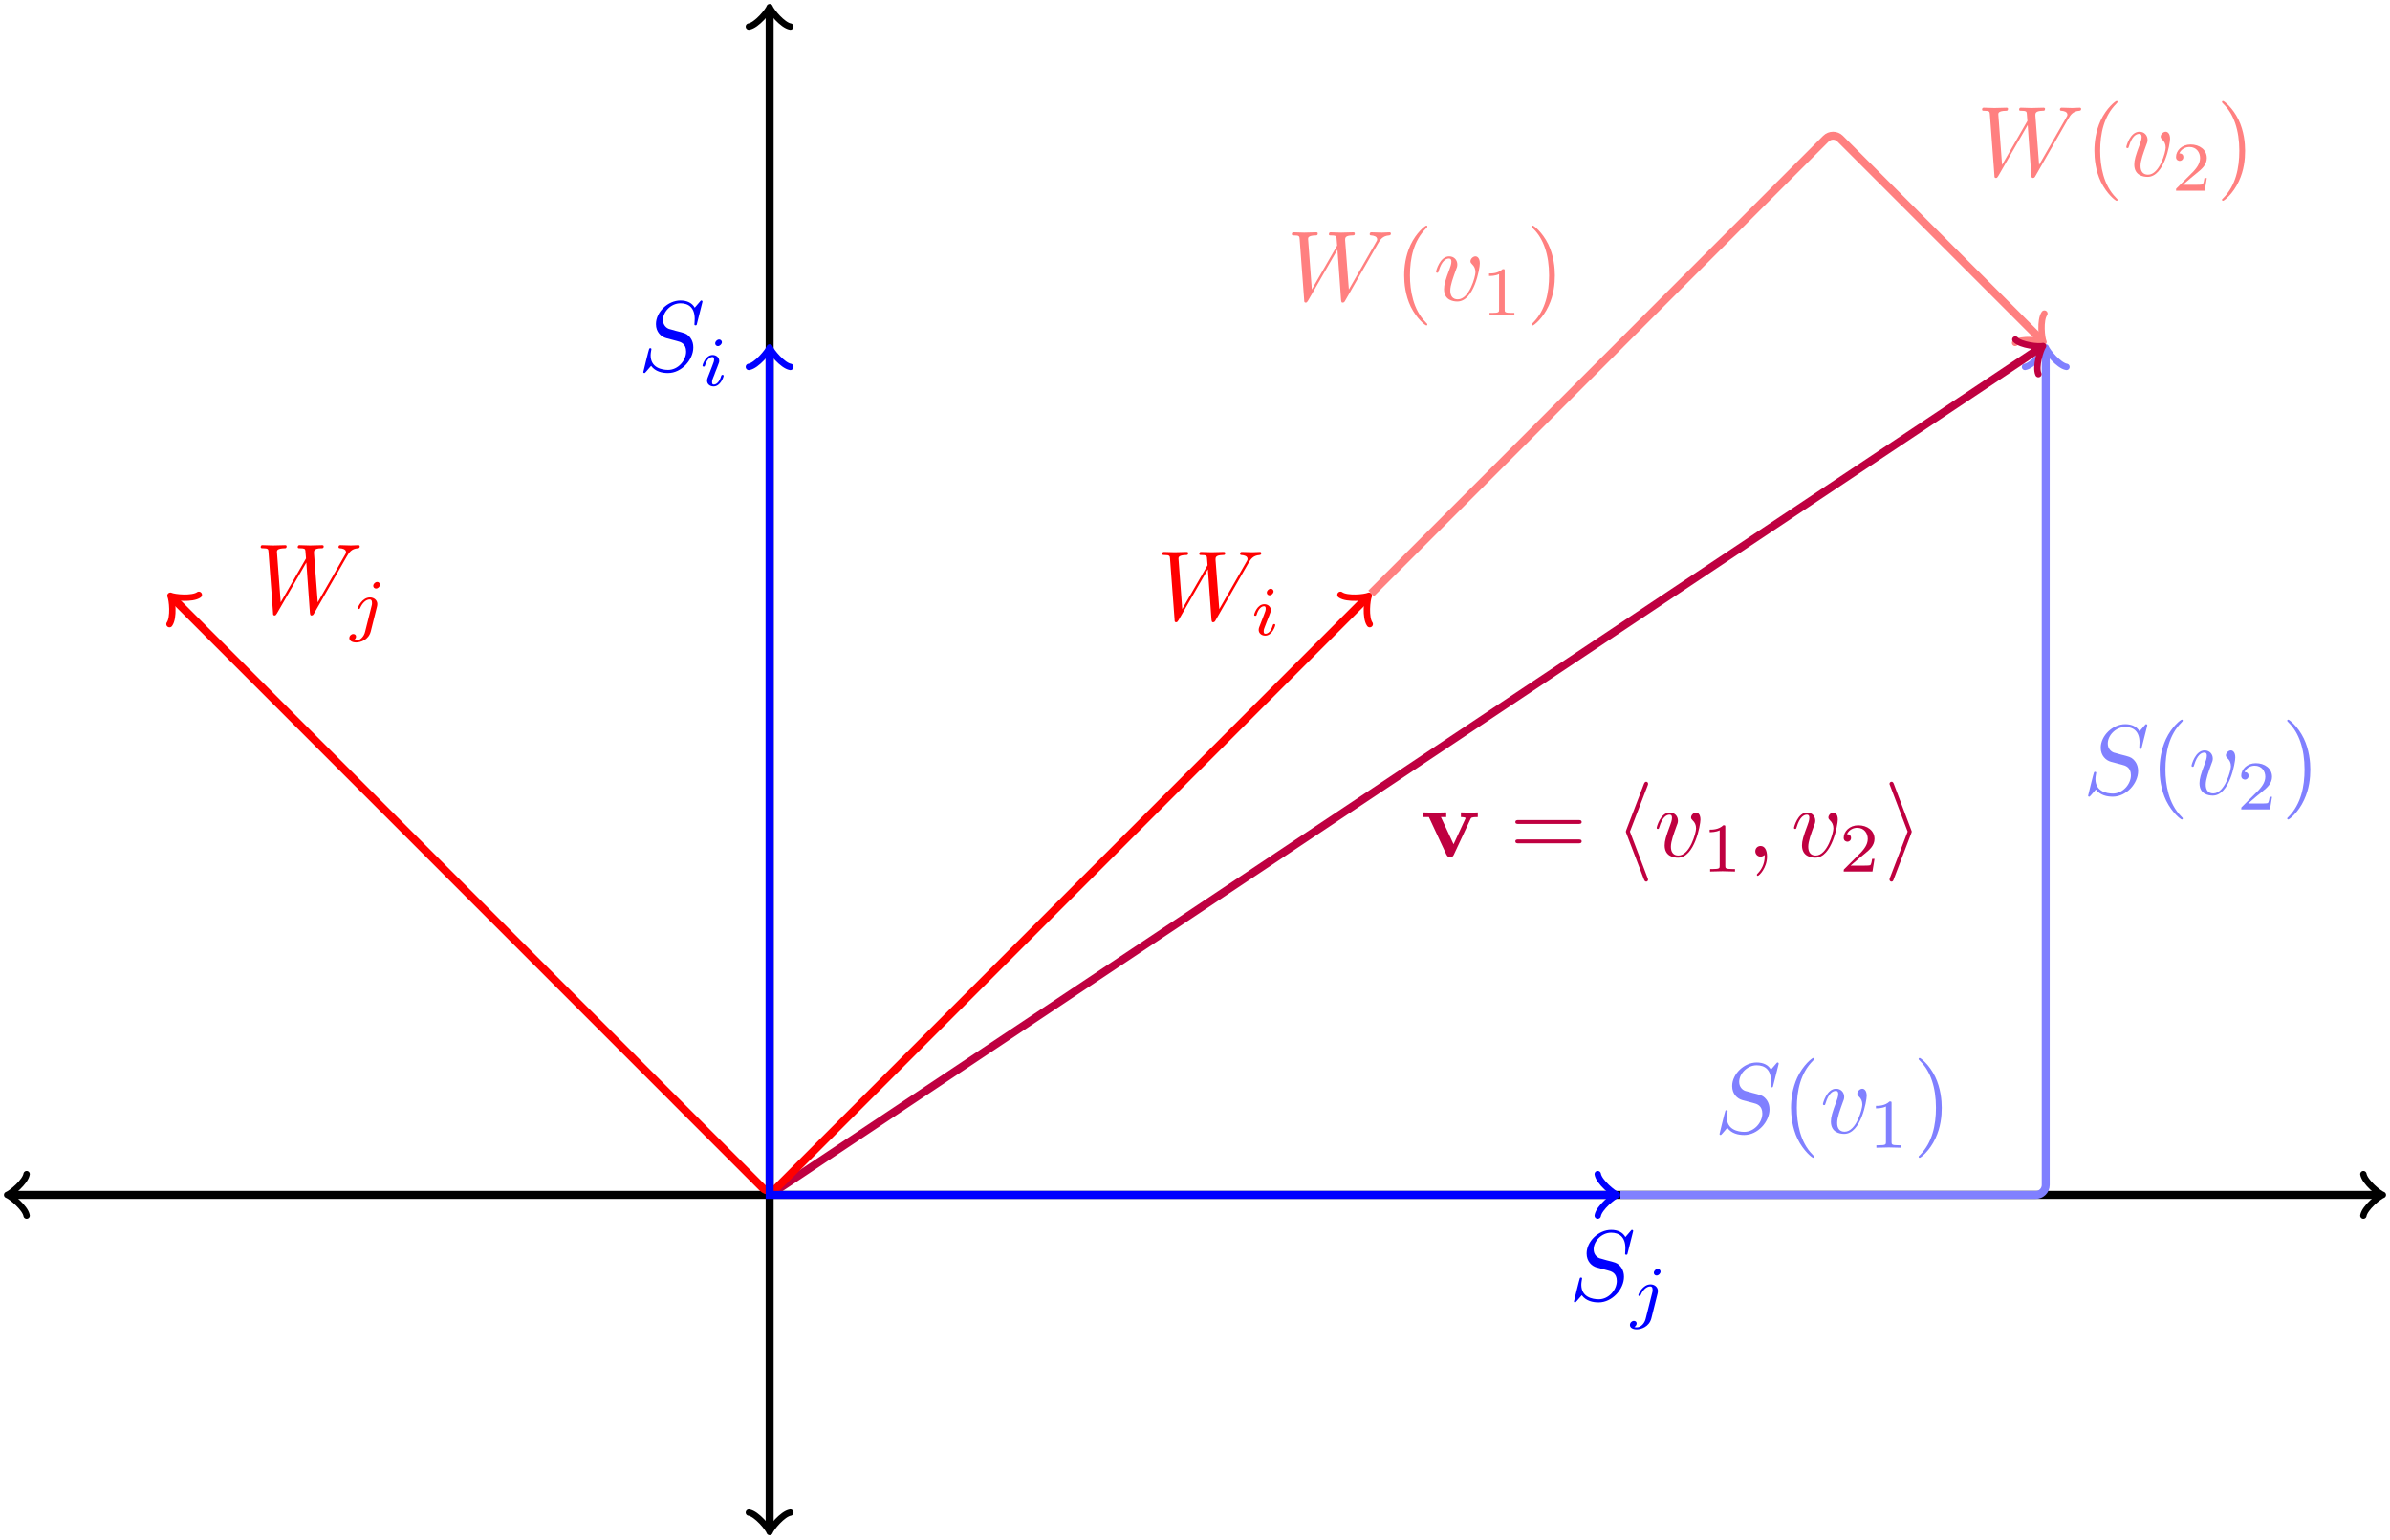
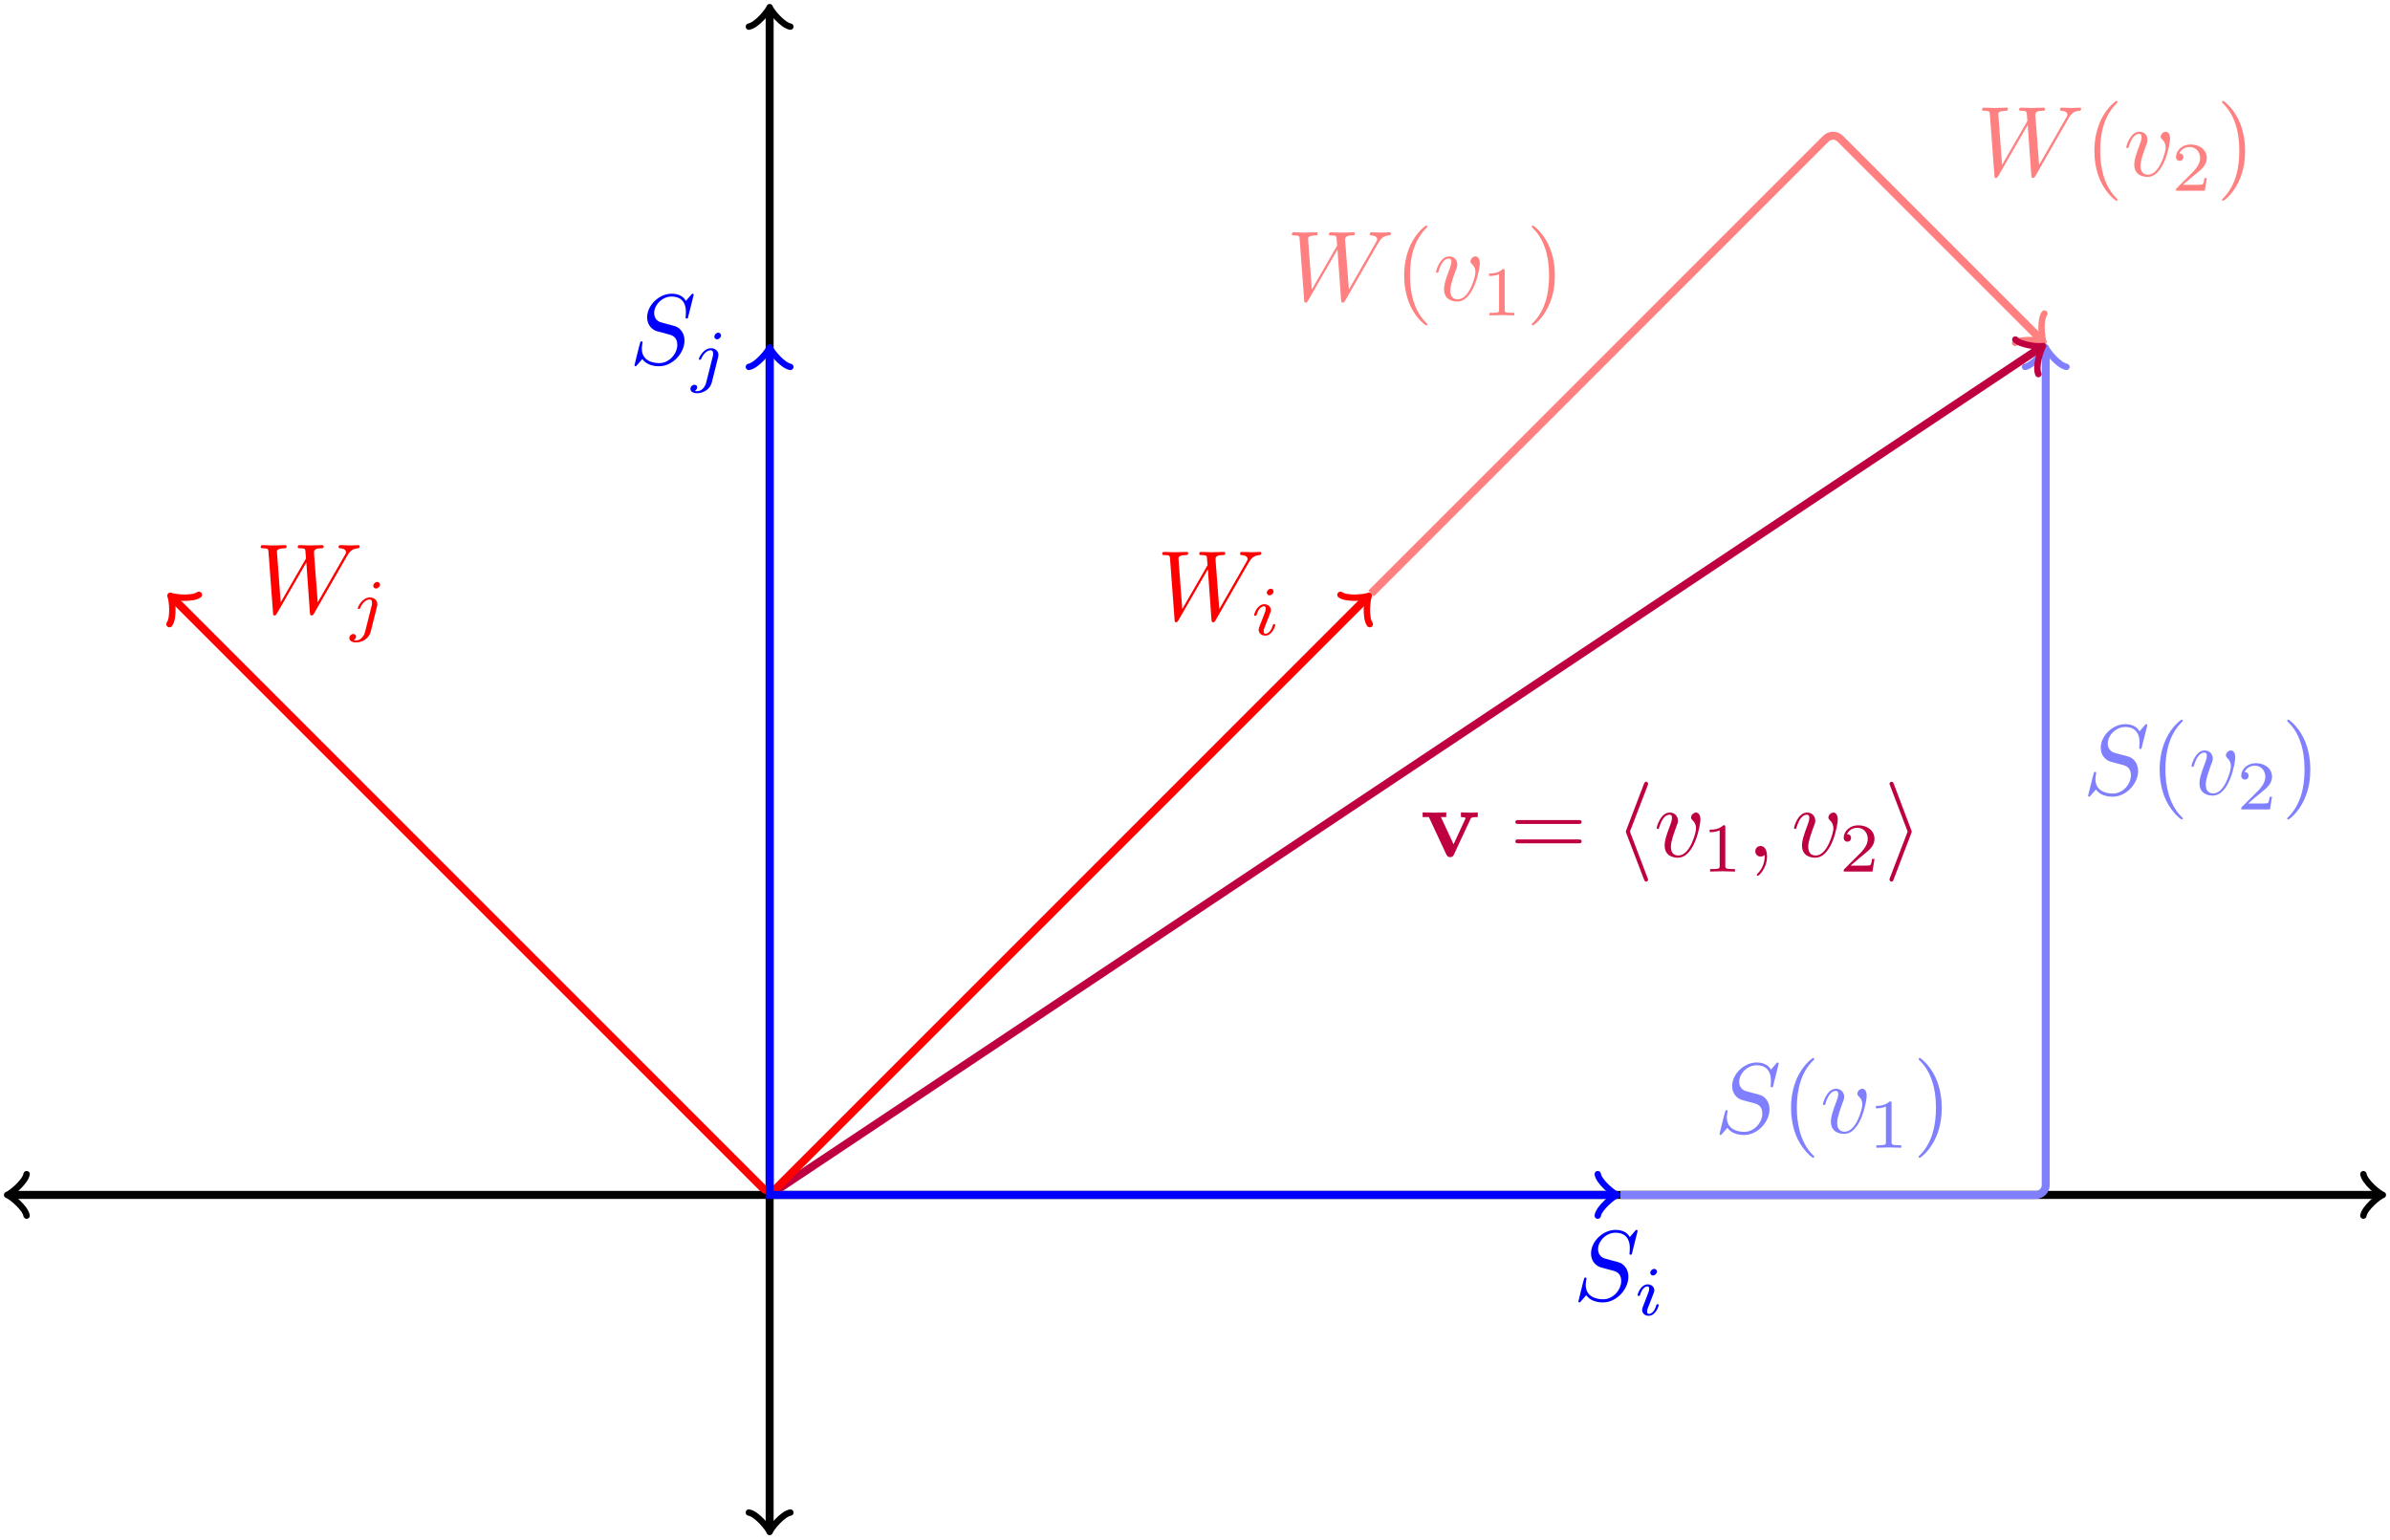
<svg xmlns="http://www.w3.org/2000/svg" xmlns:xlink="http://www.w3.org/1999/xlink" width="238.906pt" height="153.867pt" viewBox="0 0 238.906 153.867" version="1.1">
  <defs>
    <g>
      <symbol overflow="visible" id="glyph0-0">
        <path style="stroke:none;" d="" />
      </symbol>
      <symbol overflow="visible" id="glyph0-1">
        <path style="stroke:none;" d="M 9.141 -5.656 C 9.391 -6.094 9.625 -6.453 10.266 -6.5 C 10.344 -6.516 10.453 -6.516 10.453 -6.703 C 10.453 -6.734 10.406 -6.812 10.328 -6.812 C 10.094 -6.812 9.812 -6.781 9.562 -6.781 C 9.219 -6.781 8.859 -6.812 8.516 -6.812 C 8.469 -6.812 8.328 -6.812 8.328 -6.625 C 8.328 -6.516 8.422 -6.5 8.484 -6.5 C 8.719 -6.484 9.078 -6.406 9.078 -6.109 C 9.078 -6 9.016 -5.922 8.938 -5.781 L 6.25 -1.094 L 5.875 -6.031 C 5.875 -6.234 5.859 -6.484 6.578 -6.5 C 6.75 -6.5 6.844 -6.5 6.844 -6.703 C 6.844 -6.797 6.734 -6.812 6.703 -6.812 C 6.297 -6.812 5.875 -6.781 5.484 -6.781 C 5.25 -6.781 4.672 -6.812 4.438 -6.812 C 4.375 -6.812 4.25 -6.812 4.25 -6.609 C 4.25 -6.5 4.344 -6.5 4.484 -6.5 C 4.922 -6.5 5 -6.438 5.016 -6.25 L 5.078 -5.484 L 2.547 -1.094 L 2.172 -6.141 C 2.172 -6.266 2.172 -6.484 2.938 -6.5 C 3.031 -6.5 3.141 -6.5 3.141 -6.703 C 3.141 -6.812 3.016 -6.812 3 -6.812 C 2.609 -6.812 2.188 -6.781 1.781 -6.781 C 1.422 -6.781 1.062 -6.812 0.734 -6.812 C 0.672 -6.812 0.547 -6.812 0.547 -6.625 C 0.547 -6.5 0.641 -6.5 0.797 -6.5 C 1.297 -6.5 1.312 -6.406 1.328 -6.125 L 1.781 -0.047 C 1.781 0.141 1.797 0.219 1.938 0.219 C 2.047 0.219 2.078 0.156 2.172 0.016 L 5.109 -5.078 L 5.469 -0.047 C 5.5 0.172 5.516 0.219 5.625 0.219 C 5.766 0.219 5.828 0.125 5.875 0.031 Z M 9.141 -5.656 " />
      </symbol>
      <symbol overflow="visible" id="glyph0-2">
        <path style="stroke:none;" d="M 4.672 -3.703 C 4.672 -4.25 4.406 -4.406 4.234 -4.406 C 3.984 -4.406 3.734 -4.141 3.734 -3.922 C 3.734 -3.797 3.781 -3.734 3.891 -3.625 C 4.109 -3.422 4.234 -3.172 4.234 -2.812 C 4.234 -2.391 3.625 -0.109 2.469 -0.109 C 1.953 -0.109 1.719 -0.453 1.719 -0.984 C 1.719 -1.531 2 -2.266 2.297 -3.094 C 2.375 -3.266 2.422 -3.406 2.422 -3.594 C 2.422 -4.031 2.109 -4.406 1.609 -4.406 C 0.672 -4.406 0.297 -2.953 0.297 -2.875 C 0.297 -2.766 0.391 -2.766 0.406 -2.766 C 0.516 -2.766 0.516 -2.797 0.562 -2.953 C 0.859 -3.953 1.281 -4.188 1.578 -4.188 C 1.656 -4.188 1.828 -4.188 1.828 -3.875 C 1.828 -3.625 1.719 -3.344 1.656 -3.172 C 1.219 -2.016 1.094 -1.562 1.094 -1.125 C 1.094 -0.047 1.969 0.109 2.422 0.109 C 4.094 0.109 4.672 -3.188 4.672 -3.703 Z M 4.672 -3.703 " />
      </symbol>
      <symbol overflow="visible" id="glyph0-3">
        <path style="stroke:none;" d="M 6.438 -6.922 C 6.438 -6.953 6.406 -7.031 6.312 -7.031 C 6.266 -7.031 6.266 -7.016 6.141 -6.875 L 5.656 -6.312 C 5.406 -6.781 4.891 -7.031 4.234 -7.031 C 2.969 -7.031 1.781 -5.875 1.781 -4.672 C 1.781 -3.875 2.297 -3.406 2.812 -3.266 L 3.875 -2.984 C 4.25 -2.891 4.797 -2.734 4.797 -1.922 C 4.797 -1.031 3.984 -0.094 3 -0.094 C 2.359 -0.094 1.25 -0.312 1.25 -1.547 C 1.25 -1.781 1.312 -2.031 1.312 -2.078 C 1.328 -2.125 1.328 -2.141 1.328 -2.156 C 1.328 -2.25 1.266 -2.266 1.219 -2.266 C 1.172 -2.266 1.141 -2.25 1.109 -2.219 C 1.078 -2.188 0.516 0.094 0.516 0.125 C 0.516 0.172 0.562 0.219 0.625 0.219 C 0.672 0.219 0.688 0.203 0.812 0.062 L 1.297 -0.5 C 1.719 0.078 2.406 0.219 2.984 0.219 C 4.344 0.219 5.516 -1.109 5.516 -2.344 C 5.516 -3.031 5.172 -3.375 5.031 -3.516 C 4.797 -3.734 4.641 -3.781 3.766 -4 C 3.531 -4.062 3.188 -4.172 3.094 -4.188 C 2.828 -4.281 2.484 -4.562 2.484 -5.094 C 2.484 -5.906 3.281 -6.75 4.234 -6.75 C 5.047 -6.75 5.656 -6.312 5.656 -5.203 C 5.656 -4.891 5.625 -4.703 5.625 -4.641 C 5.625 -4.641 5.625 -4.547 5.734 -4.547 C 5.844 -4.547 5.859 -4.578 5.891 -4.75 Z M 6.438 -6.922 " />
      </symbol>
      <symbol overflow="visible" id="glyph0-4">
        <path style="stroke:none;" d="M 2.031 -0.016 C 2.031 -0.672 1.781 -1.062 1.391 -1.062 C 1.062 -1.062 0.859 -0.812 0.859 -0.531 C 0.859 -0.266 1.062 0 1.391 0 C 1.5 0 1.641 -0.047 1.734 -0.125 C 1.766 -0.156 1.781 -0.156 1.781 -0.156 C 1.797 -0.156 1.797 -0.156 1.797 -0.016 C 1.797 0.734 1.453 1.328 1.125 1.656 C 1.016 1.766 1.016 1.781 1.016 1.812 C 1.016 1.891 1.062 1.922 1.109 1.922 C 1.219 1.922 2.031 1.156 2.031 -0.016 Z M 2.031 -0.016 " />
      </symbol>
      <symbol overflow="visible" id="glyph1-0">
        <path style="stroke:none;" d="" />
      </symbol>
      <symbol overflow="visible" id="glyph1-1">
        <path style="stroke:none;" d="M 3.297 2.391 C 3.297 2.359 3.297 2.344 3.125 2.172 C 1.891 0.922 1.562 -0.969 1.562 -2.5 C 1.562 -4.234 1.938 -5.969 3.172 -7.203 C 3.297 -7.328 3.297 -7.344 3.297 -7.375 C 3.297 -7.453 3.266 -7.484 3.203 -7.484 C 3.094 -7.484 2.203 -6.797 1.609 -5.531 C 1.109 -4.438 0.984 -3.328 0.984 -2.5 C 0.984 -1.719 1.094 -0.516 1.641 0.625 C 2.25 1.844 3.094 2.5 3.203 2.5 C 3.266 2.5 3.297 2.469 3.297 2.391 Z M 3.297 2.391 " />
      </symbol>
      <symbol overflow="visible" id="glyph1-2">
        <path style="stroke:none;" d="M 2.875 -2.5 C 2.875 -3.266 2.766 -4.469 2.219 -5.609 C 1.625 -6.828 0.766 -7.484 0.672 -7.484 C 0.609 -7.484 0.562 -7.438 0.562 -7.375 C 0.562 -7.344 0.562 -7.328 0.75 -7.141 C 1.734 -6.156 2.297 -4.578 2.297 -2.5 C 2.297 -0.781 1.938 0.969 0.703 2.219 C 0.562 2.344 0.562 2.359 0.562 2.391 C 0.562 2.453 0.609 2.5 0.672 2.5 C 0.766 2.5 1.672 1.812 2.25 0.547 C 2.766 -0.547 2.875 -1.656 2.875 -2.5 Z M 2.875 -2.5 " />
      </symbol>
      <symbol overflow="visible" id="glyph1-3">
        <path style="stroke:none;" d="M 6.844 -3.266 C 7 -3.266 7.188 -3.266 7.188 -3.453 C 7.188 -3.656 7 -3.656 6.859 -3.656 L 0.891 -3.656 C 0.75 -3.656 0.562 -3.656 0.562 -3.453 C 0.562 -3.266 0.75 -3.266 0.891 -3.266 Z M 6.859 -1.328 C 7 -1.328 7.188 -1.328 7.188 -1.531 C 7.188 -1.719 7 -1.719 6.844 -1.719 L 0.891 -1.719 C 0.75 -1.719 0.562 -1.719 0.562 -1.531 C 0.562 -1.328 0.75 -1.328 0.891 -1.328 Z M 6.859 -1.328 " />
      </symbol>
      <symbol overflow="visible" id="glyph2-0">
        <path style="stroke:none;" d="" />
      </symbol>
      <symbol overflow="visible" id="glyph2-1">
        <path style="stroke:none;" d="M 2.328 -4.438 C 2.328 -4.625 2.328 -4.625 2.125 -4.625 C 1.672 -4.188 1.047 -4.188 0.766 -4.188 L 0.766 -3.938 C 0.922 -3.938 1.391 -3.938 1.766 -4.125 L 1.766 -0.578 C 1.766 -0.344 1.766 -0.25 1.078 -0.25 L 0.812 -0.25 L 0.812 0 C 0.938 0 1.797 -0.031 2.047 -0.031 C 2.266 -0.031 3.141 0 3.297 0 L 3.297 -0.25 L 3.031 -0.25 C 2.328 -0.25 2.328 -0.344 2.328 -0.578 Z M 2.328 -4.438 " />
      </symbol>
      <symbol overflow="visible" id="glyph2-2">
        <path style="stroke:none;" d="M 3.516 -1.266 L 3.281 -1.266 C 3.266 -1.109 3.188 -0.703 3.094 -0.641 C 3.047 -0.594 2.516 -0.594 2.406 -0.594 L 1.125 -0.594 C 1.859 -1.234 2.109 -1.438 2.516 -1.766 C 3.031 -2.172 3.516 -2.609 3.516 -3.266 C 3.516 -4.109 2.781 -4.625 1.891 -4.625 C 1.031 -4.625 0.438 -4.016 0.438 -3.375 C 0.438 -3.031 0.734 -2.984 0.812 -2.984 C 0.969 -2.984 1.172 -3.109 1.172 -3.359 C 1.172 -3.484 1.125 -3.734 0.766 -3.734 C 0.984 -4.219 1.453 -4.375 1.781 -4.375 C 2.484 -4.375 2.844 -3.828 2.844 -3.266 C 2.844 -2.656 2.406 -2.188 2.188 -1.938 L 0.516 -0.266 C 0.438 -0.203 0.438 -0.188 0.438 0 L 3.312 0 Z M 3.516 -1.266 " />
      </symbol>
      <symbol overflow="visible" id="glyph3-0">
        <path style="stroke:none;" d="" />
      </symbol>
      <symbol overflow="visible" id="glyph3-1">
        <path style="stroke:none;" d="M 5.047 -3.75 C 5.109 -3.891 5.141 -3.953 5.781 -3.953 L 5.781 -4.422 C 5.531 -4.406 5.25 -4.391 5 -4.391 C 4.75 -4.391 4.297 -4.422 4.094 -4.422 L 4.094 -3.953 C 4.281 -3.953 4.562 -3.922 4.562 -3.844 C 4.562 -3.844 4.562 -3.812 4.516 -3.734 L 3.359 -1.234 L 2.094 -3.953 L 2.625 -3.953 L 2.625 -4.422 C 2.297 -4.406 1.406 -4.391 1.391 -4.391 C 1.109 -4.391 0.672 -4.422 0.266 -4.422 L 0.266 -3.953 L 0.891 -3.953 L 2.641 -0.203 C 2.766 0.047 2.891 0.047 3.016 0.047 C 3.188 0.047 3.297 0.016 3.391 -0.203 Z M 5.047 -3.75 " />
      </symbol>
      <symbol overflow="visible" id="glyph4-0">
        <path style="stroke:none;" d="" />
      </symbol>
      <symbol overflow="visible" id="glyph4-1">
        <path style="stroke:none;" d="M 3.266 -7.094 C 3.312 -7.203 3.312 -7.234 3.312 -7.281 C 3.312 -7.391 3.234 -7.484 3.125 -7.484 C 3.031 -7.484 2.953 -7.422 2.891 -7.25 L 1.141 -2.672 C 1.125 -2.609 1.094 -2.547 1.094 -2.5 C 1.094 -2.469 1.094 -2.438 1.141 -2.328 L 2.891 2.25 C 2.938 2.359 2.984 2.5 3.125 2.5 C 3.234 2.5 3.312 2.406 3.312 2.297 C 3.312 2.266 3.312 2.25 3.266 2.141 L 1.5 -2.5 Z M 3.266 -7.094 " />
      </symbol>
      <symbol overflow="visible" id="glyph4-2">
        <path style="stroke:none;" d="M 2.719 -2.328 C 2.766 -2.438 2.766 -2.469 2.766 -2.5 C 2.766 -2.516 2.766 -2.547 2.719 -2.656 L 0.984 -7.25 C 0.922 -7.422 0.859 -7.484 0.75 -7.484 C 0.641 -7.484 0.547 -7.391 0.547 -7.281 C 0.547 -7.25 0.547 -7.234 0.594 -7.125 L 2.359 -2.5 L 0.594 2.109 C 0.547 2.219 0.547 2.25 0.547 2.297 C 0.547 2.406 0.641 2.5 0.75 2.5 C 0.875 2.5 0.922 2.391 0.953 2.297 Z M 2.719 -2.328 " />
      </symbol>
      <symbol overflow="visible" id="glyph5-0">
        <path style="stroke:none;" d="" />
      </symbol>
      <symbol overflow="visible" id="glyph5-1">
        <path style="stroke:none;" d="M 2.266 -4.359 C 2.266 -4.469 2.172 -4.625 1.984 -4.625 C 1.797 -4.625 1.594 -4.438 1.594 -4.234 C 1.594 -4.125 1.672 -3.969 1.875 -3.969 C 2.062 -3.969 2.266 -4.172 2.266 -4.359 Z M 0.844 -0.812 C 0.812 -0.719 0.781 -0.641 0.781 -0.516 C 0.781 -0.188 1.047 0.062 1.438 0.062 C 2.125 0.062 2.438 -0.891 2.438 -1 C 2.438 -1.094 2.344 -1.094 2.328 -1.094 C 2.234 -1.094 2.219 -1.047 2.188 -0.969 C 2.031 -0.406 1.734 -0.125 1.453 -0.125 C 1.312 -0.125 1.281 -0.219 1.281 -0.375 C 1.281 -0.531 1.328 -0.656 1.391 -0.812 C 1.469 -1 1.547 -1.188 1.609 -1.375 C 1.672 -1.547 1.938 -2.172 1.953 -2.266 C 1.984 -2.328 2 -2.406 2 -2.484 C 2 -2.812 1.719 -3.078 1.344 -3.078 C 0.641 -3.078 0.328 -2.125 0.328 -2 C 0.328 -1.922 0.422 -1.922 0.453 -1.922 C 0.547 -1.922 0.547 -1.953 0.578 -2.031 C 0.75 -2.625 1.062 -2.875 1.312 -2.875 C 1.422 -2.875 1.484 -2.828 1.484 -2.641 C 1.484 -2.469 1.453 -2.375 1.281 -1.938 Z M 0.844 -0.812 " />
      </symbol>
      <symbol overflow="visible" id="glyph5-2">
        <path style="stroke:none;" d="M 3.062 -4.359 C 3.062 -4.469 2.969 -4.625 2.781 -4.625 C 2.578 -4.625 2.391 -4.422 2.391 -4.234 C 2.391 -4.125 2.469 -3.969 2.672 -3.969 C 2.859 -3.969 3.062 -4.156 3.062 -4.359 Z M 1.578 0.344 C 1.469 0.828 1.094 1.219 0.688 1.219 C 0.594 1.219 0.516 1.219 0.438 1.188 C 0.609 1.094 0.672 0.938 0.672 0.828 C 0.672 0.656 0.531 0.578 0.391 0.578 C 0.188 0.578 0 0.766 0 0.984 C 0 1.25 0.266 1.422 0.688 1.422 C 1.109 1.422 1.922 1.172 2.141 0.328 L 2.766 -2.172 C 2.781 -2.25 2.797 -2.312 2.797 -2.422 C 2.797 -2.797 2.469 -3.078 2.062 -3.078 C 1.281 -3.078 0.844 -2.109 0.844 -2 C 0.844 -1.922 0.938 -1.922 0.953 -1.922 C 1.031 -1.922 1.047 -1.938 1.094 -2.047 C 1.266 -2.453 1.625 -2.875 2.031 -2.875 C 2.203 -2.875 2.266 -2.766 2.266 -2.531 C 2.266 -2.453 2.266 -2.359 2.25 -2.328 Z M 1.578 0.344 " />
      </symbol>
    </g>
    <clipPath id="clip1">
      <path d="M 0 119 L 238.906 119 L 238.906 120 L 0 120 Z M 0 119 " />
    </clipPath>
    <clipPath id="clip2">
      <path d="M 235 117 L 238.906 117 L 238.906 122 L 235 122 Z M 235 117 " />
    </clipPath>
    <clipPath id="clip3">
      <path d="M 76 0 L 78 0 L 78 153.867 L 76 153.867 Z M 76 0 " />
    </clipPath>
    <clipPath id="clip4">
      <path d="M 74 150 L 80 150 L 80 153.867 L 74 153.867 Z M 74 150 " />
    </clipPath>
  </defs>
  <g id="surface1">
    <g clip-path="url(#clip1)" clip-rule="nonzero">
      <path style="fill:none;stroke-width:0.797;stroke-linecap:butt;stroke-linejoin:miter;stroke:rgb(0%,0%,0%);stroke-opacity:1;stroke-miterlimit:10;" d="M -75.828 -0 L 160.868 -0 " transform="matrix(1,0,0,-1,76.933,119.453)" />
    </g>
    <path style="fill:none;stroke-width:0.638;stroke-linecap:round;stroke-linejoin:round;stroke:rgb(0%,0%,0%);stroke-opacity:1;stroke-miterlimit:10;" d="M -1.556 2.07 C -1.423 1.297 -0.001 0.129 0.39 0 C -0.001 -0.129 -1.423 -1.297 -1.556 -2.074 " transform="matrix(-1,0,0,1,1.1045,119.453)" />
    <g clip-path="url(#clip2)" clip-rule="nonzero">
      <path style="fill:none;stroke-width:0.638;stroke-linecap:round;stroke-linejoin:round;stroke:rgb(0%,0%,0%);stroke-opacity:1;stroke-miterlimit:10;" d="M -1.556 2.074 C -1.423 1.297 -0.001 0.129 0.389 -0 C -0.001 -0.129 -1.423 -1.297 -1.556 -2.07 " transform="matrix(1,0,0,-1,237.802,119.453)" />
    </g>
    <g clip-path="url(#clip3)" clip-rule="nonzero">
      <path style="fill:none;stroke-width:0.797;stroke-linecap:butt;stroke-linejoin:miter;stroke:rgb(0%,0%,0%);stroke-opacity:1;stroke-miterlimit:10;" d="M 0.001 -33.309 L 0.001 118.348 " transform="matrix(1,0,0,-1,76.933,119.453)" />
    </g>
    <g clip-path="url(#clip4)" clip-rule="nonzero">
      <path style="fill:none;stroke-width:0.638;stroke-linecap:round;stroke-linejoin:round;stroke:rgb(0%,0%,0%);stroke-opacity:1;stroke-miterlimit:10;" d="M -1.554 2.071 C -1.425 1.294 0 0.13 0.387 0.001 C 0 -0.128 -1.425 -1.296 -1.554 -2.074 " transform="matrix(0,1,1,0,76.933,152.7613)" />
    </g>
    <path style="fill:none;stroke-width:0.638;stroke-linecap:round;stroke-linejoin:round;stroke:rgb(0%,0%,0%);stroke-opacity:1;stroke-miterlimit:10;" d="M -1.556 2.074 C -1.423 1.296 -0.001 0.128 0.389 -0.001 C -0.001 -0.13 -1.423 -1.294 -1.556 -2.071 " transform="matrix(0,-1,-1,0,76.933,1.10426)" />
    <path style="fill:none;stroke-width:0.797;stroke-linecap:butt;stroke-linejoin:miter;stroke:rgb(100%,50%,50%);stroke-opacity:1;stroke-miterlimit:10;" d="M 60.126 60.125 L 105.594 105.598 C 105.985 105.984 106.618 105.984 107.004 105.598 L 127.059 85.539 " transform="matrix(1,0,0,-1,76.933,119.453)" />
    <path style="fill:none;stroke-width:0.638;stroke-linecap:round;stroke-linejoin:round;stroke:rgb(100%,50%,50%);stroke-opacity:1;stroke-miterlimit:10;" d="M -1.555 2.072 C -1.425 1.296 0 0.13 0.39 0.001 C 0 -0.129 -1.425 -1.295 -1.555 -2.071 " transform="matrix(0.7071,0.70709,0.70709,-0.7071,203.9935,33.91237)" />
    <g style="fill:rgb(100%,50%,50%);fill-opacity:1;">
      <use xlink:href="#glyph0-1" x="128.585" y="30.033" />
    </g>
    <g style="fill:rgb(100%,50%,50%);fill-opacity:1;">
      <use xlink:href="#glyph1-1" x="139.378" y="30.033" />
    </g>
    <g style="fill:rgb(100%,50%,50%);fill-opacity:1;">
      <use xlink:href="#glyph0-2" x="143.253" y="30.033" />
    </g>
    <g style="fill:rgb(100%,50%,50%);fill-opacity:1;">
      <use xlink:href="#glyph2-1" x="148.082" y="31.527" />
    </g>
    <g style="fill:rgb(100%,50%,50%);fill-opacity:1;">
      <use xlink:href="#glyph1-2" x="152.551" y="30.033" />
    </g>
    <g style="fill:rgb(100%,50%,50%);fill-opacity:1;">
      <use xlink:href="#glyph0-1" x="197.581" y="17.574" />
    </g>
    <g style="fill:rgb(100%,50%,50%);fill-opacity:1;">
      <use xlink:href="#glyph1-1" x="208.374" y="17.574" />
    </g>
    <g style="fill:rgb(100%,50%,50%);fill-opacity:1;">
      <use xlink:href="#glyph0-2" x="212.249" y="17.574" />
    </g>
    <g style="fill:rgb(100%,50%,50%);fill-opacity:1;">
      <use xlink:href="#glyph2-2" x="217.078" y="19.069" />
    </g>
    <g style="fill:rgb(100%,50%,50%);fill-opacity:1;">
      <use xlink:href="#glyph1-2" x="221.547" y="17.574" />
    </g>
    <path style="fill:none;stroke-width:0.797;stroke-linecap:butt;stroke-linejoin:miter;stroke:rgb(50%,50%,100%);stroke-opacity:1;stroke-miterlimit:10;" d="M 85.04 -0 L 126.563 -0 C 127.114 -0 127.559 0.445 127.559 0.996 L 127.559 84.332 " transform="matrix(1,0,0,-1,76.933,119.453)" />
    <path style="fill:none;stroke-width:0.638;stroke-linecap:round;stroke-linejoin:round;stroke:rgb(50%,50%,100%);stroke-opacity:1;stroke-miterlimit:10;" d="M -1.556 2.072 C -1.423 1.294 -0.001 0.13 0.389 0.001 C -0.001 -0.131 -1.423 -1.295 -1.556 -2.073 " transform="matrix(0,-1,-1,0,204.4937,35.11992)" />
    <g style="fill:rgb(50%,50%,100%);fill-opacity:1;">
      <use xlink:href="#glyph0-3" x="171.367" y="113.244" />
    </g>
    <g style="fill:rgb(50%,50%,100%);fill-opacity:1;">
      <use xlink:href="#glyph1-1" x="178.051" y="113.244" />
    </g>
    <g style="fill:rgb(50%,50%,100%);fill-opacity:1;">
      <use xlink:href="#glyph0-2" x="181.925" y="113.244" />
    </g>
    <g style="fill:rgb(50%,50%,100%);fill-opacity:1;">
      <use xlink:href="#glyph2-1" x="186.754" y="114.738" />
    </g>
    <g style="fill:rgb(50%,50%,100%);fill-opacity:1;">
      <use xlink:href="#glyph1-2" x="191.223" y="113.244" />
    </g>
    <g style="fill:rgb(50%,50%,100%);fill-opacity:1;">
      <use xlink:href="#glyph0-3" x="208.211" y="79.424" />
    </g>
    <g style="fill:rgb(50%,50%,100%);fill-opacity:1;">
      <use xlink:href="#glyph1-1" x="214.895" y="79.424" />
    </g>
    <g style="fill:rgb(50%,50%,100%);fill-opacity:1;">
      <use xlink:href="#glyph0-2" x="218.769" y="79.424" />
    </g>
    <g style="fill:rgb(50%,50%,100%);fill-opacity:1;">
      <use xlink:href="#glyph2-2" x="223.598" y="80.919" />
    </g>
    <g style="fill:rgb(50%,50%,100%);fill-opacity:1;">
      <use xlink:href="#glyph1-2" x="228.067" y="79.424" />
    </g>
    <path style="fill:none;stroke-width:0.797;stroke-linecap:butt;stroke-linejoin:miter;stroke:rgb(75%,0%,25%);stroke-opacity:1;stroke-miterlimit:10;" d="M 0.001 -0 L 126.969 84.648 " transform="matrix(1,0,0,-1,76.933,119.453)" />
    <path style="fill:none;stroke-width:0.638;stroke-linecap:round;stroke-linejoin:round;stroke:rgb(75%,0%,25%);stroke-opacity:1;stroke-miterlimit:10;" d="M -1.554 2.072 C -1.427 1.295 0 0.128 0.388 0.001 C 0.001 -0.13 -1.426 -1.294 -1.554 -2.07 " transform="matrix(0.83461,-0.55641,-0.55641,-0.83461,203.9033,34.80615)" />
    <g style="fill:rgb(75%,0%,25%);fill-opacity:1;">
      <use xlink:href="#glyph3-1" x="141.941" y="85.634" />
    </g>
    <g style="fill:rgb(75%,0%,25%);fill-opacity:1;">
      <use xlink:href="#glyph1-3" x="150.914" y="85.634" />
    </g>
    <g style="fill:rgb(75%,0%,25%);fill-opacity:1;">
      <use xlink:href="#glyph4-1" x="161.43" y="85.634" />
    </g>
    <g style="fill:rgb(75%,0%,25%);fill-opacity:1;">
      <use xlink:href="#glyph0-2" x="165.305" y="85.634" />
    </g>
    <g style="fill:rgb(75%,0%,25%);fill-opacity:1;">
      <use xlink:href="#glyph2-1" x="170.134" y="87.128" />
    </g>
    <g style="fill:rgb(75%,0%,25%);fill-opacity:1;">
      <use xlink:href="#glyph0-4" x="174.603" y="85.634" />
    </g>
    <g style="fill:rgb(75%,0%,25%);fill-opacity:1;">
      <use xlink:href="#glyph0-2" x="179.034" y="85.634" />
    </g>
    <g style="fill:rgb(75%,0%,25%);fill-opacity:1;">
      <use xlink:href="#glyph2-2" x="183.86" y="87.128" />
    </g>
    <g style="fill:rgb(75%,0%,25%);fill-opacity:1;">
      <use xlink:href="#glyph4-2" x="188.33" y="85.634" />
    </g>
    <path style="fill:none;stroke-width:0.797;stroke-linecap:butt;stroke-linejoin:miter;stroke:rgb(100%,0%,0%);stroke-opacity:1;stroke-miterlimit:10;" d="M 59.622 59.625 L 0.704 0.703 C 0.317 0.316 -0.316 0.316 -0.706 0.703 L -59.624 59.625 " transform="matrix(1,0,0,-1,76.933,119.453)" />
    <path style="fill:none;stroke-width:0.638;stroke-linecap:round;stroke-linejoin:round;stroke:rgb(100%,0%,0%);stroke-opacity:1;stroke-miterlimit:10;" d="M -1.555 2.071 C -1.426 1.295 -0 0.129 0.389 -0.001 C -0 -0.13 -1.426 -1.296 -1.555 -2.072 " transform="matrix(0.70709,-0.7071,-0.7071,-0.70709,136.5565,59.82954)" />
    <path style="fill:none;stroke-width:0.638;stroke-linecap:round;stroke-linejoin:round;stroke:rgb(100%,0%,0%);stroke-opacity:1;stroke-miterlimit:10;" d="M -1.553 2.074 C -1.426 1.295 -0.001 0.129 0.388 -0 C -0.001 -0.13 -1.426 -1.296 -1.556 -2.072 " transform="matrix(-0.70709,-0.7071,-0.7071,0.70709,17.30953,59.82954)" />
    <g style="fill:rgb(100%,0%,0%);fill-opacity:1;">
      <use xlink:href="#glyph0-1" x="115.63" y="61.987" />
    </g>
    <g style="fill:rgb(100%,0%,0%);fill-opacity:1;">
      <use xlink:href="#glyph5-1" x="125.039" y="63.481" />
    </g>
    <g style="fill:rgb(100%,0%,0%);fill-opacity:1;">
      <use xlink:href="#glyph0-1" x="25.511" y="61.309" />
    </g>
    <g style="fill:rgb(100%,0%,0%);fill-opacity:1;">
      <use xlink:href="#glyph5-2" x="34.92" y="62.803" />
    </g>
    <path style="fill:none;stroke-width:0.797;stroke-linecap:butt;stroke-linejoin:miter;stroke:rgb(0%,0%,100%);stroke-opacity:1;stroke-miterlimit:10;" d="M 84.333 -0 L 0.001 -0 L 0.001 84.332 " transform="matrix(1,0,0,-1,76.933,119.453)" />
    <path style="fill:none;stroke-width:0.638;stroke-linecap:round;stroke-linejoin:round;stroke:rgb(0%,0%,100%);stroke-opacity:1;stroke-miterlimit:10;" d="M -1.555 2.074 C -1.426 1.297 -0 0.129 0.39 -0 C -0 -0.129 -1.426 -1.297 -1.555 -2.07 " transform="matrix(1,0,0,-1,161.2661,119.453)" />
    <path style="fill:none;stroke-width:0.638;stroke-linecap:round;stroke-linejoin:round;stroke:rgb(0%,0%,100%);stroke-opacity:1;stroke-miterlimit:10;" d="M -1.556 2.074 C -1.423 1.296 -0.001 0.128 0.389 -0.001 C -0.001 -0.13 -1.423 -1.294 -1.556 -2.071 " transform="matrix(0,-1,-1,0,76.933,35.11992)" />
    <g style="fill:rgb(0%,0%,100%);fill-opacity:1;">
-       <use xlink:href="#glyph0-3" x="156.819" y="129.98" />
-     </g>
-     <g style="fill:rgb(0%,0%,100%);fill-opacity:1;">
-       <use xlink:href="#glyph5-2" x="162.928" y="131.474" />
-     </g>
-     <g style="fill:rgb(0%,0%,100%);fill-opacity:1;">
-       <use xlink:href="#glyph0-3" x="63.788" y="37.071" />
-     </g>
-     <g style="fill:rgb(0%,0%,100%);fill-opacity:1;">
-       <use xlink:href="#glyph5-1" x="69.897" y="38.565" />
+       <use xlink:href="#glyph0-3" x="157.26" y="129.98" />
+     </g>
+     <g style="fill:rgb(0%,0%,100%);fill-opacity:1;">
+       <use xlink:href="#glyph5-1" x="163.369" y="131.474" />
+     </g>
+     <g style="fill:rgb(0%,0%,100%);fill-opacity:1;">
+       <use xlink:href="#glyph0-3" x="62.907" y="36.393" />
+     </g>
+     <g style="fill:rgb(0%,0%,100%);fill-opacity:1;">
+       <use xlink:href="#glyph5-2" x="69.016" y="37.887" />
    </g>
  </g>
</svg>
